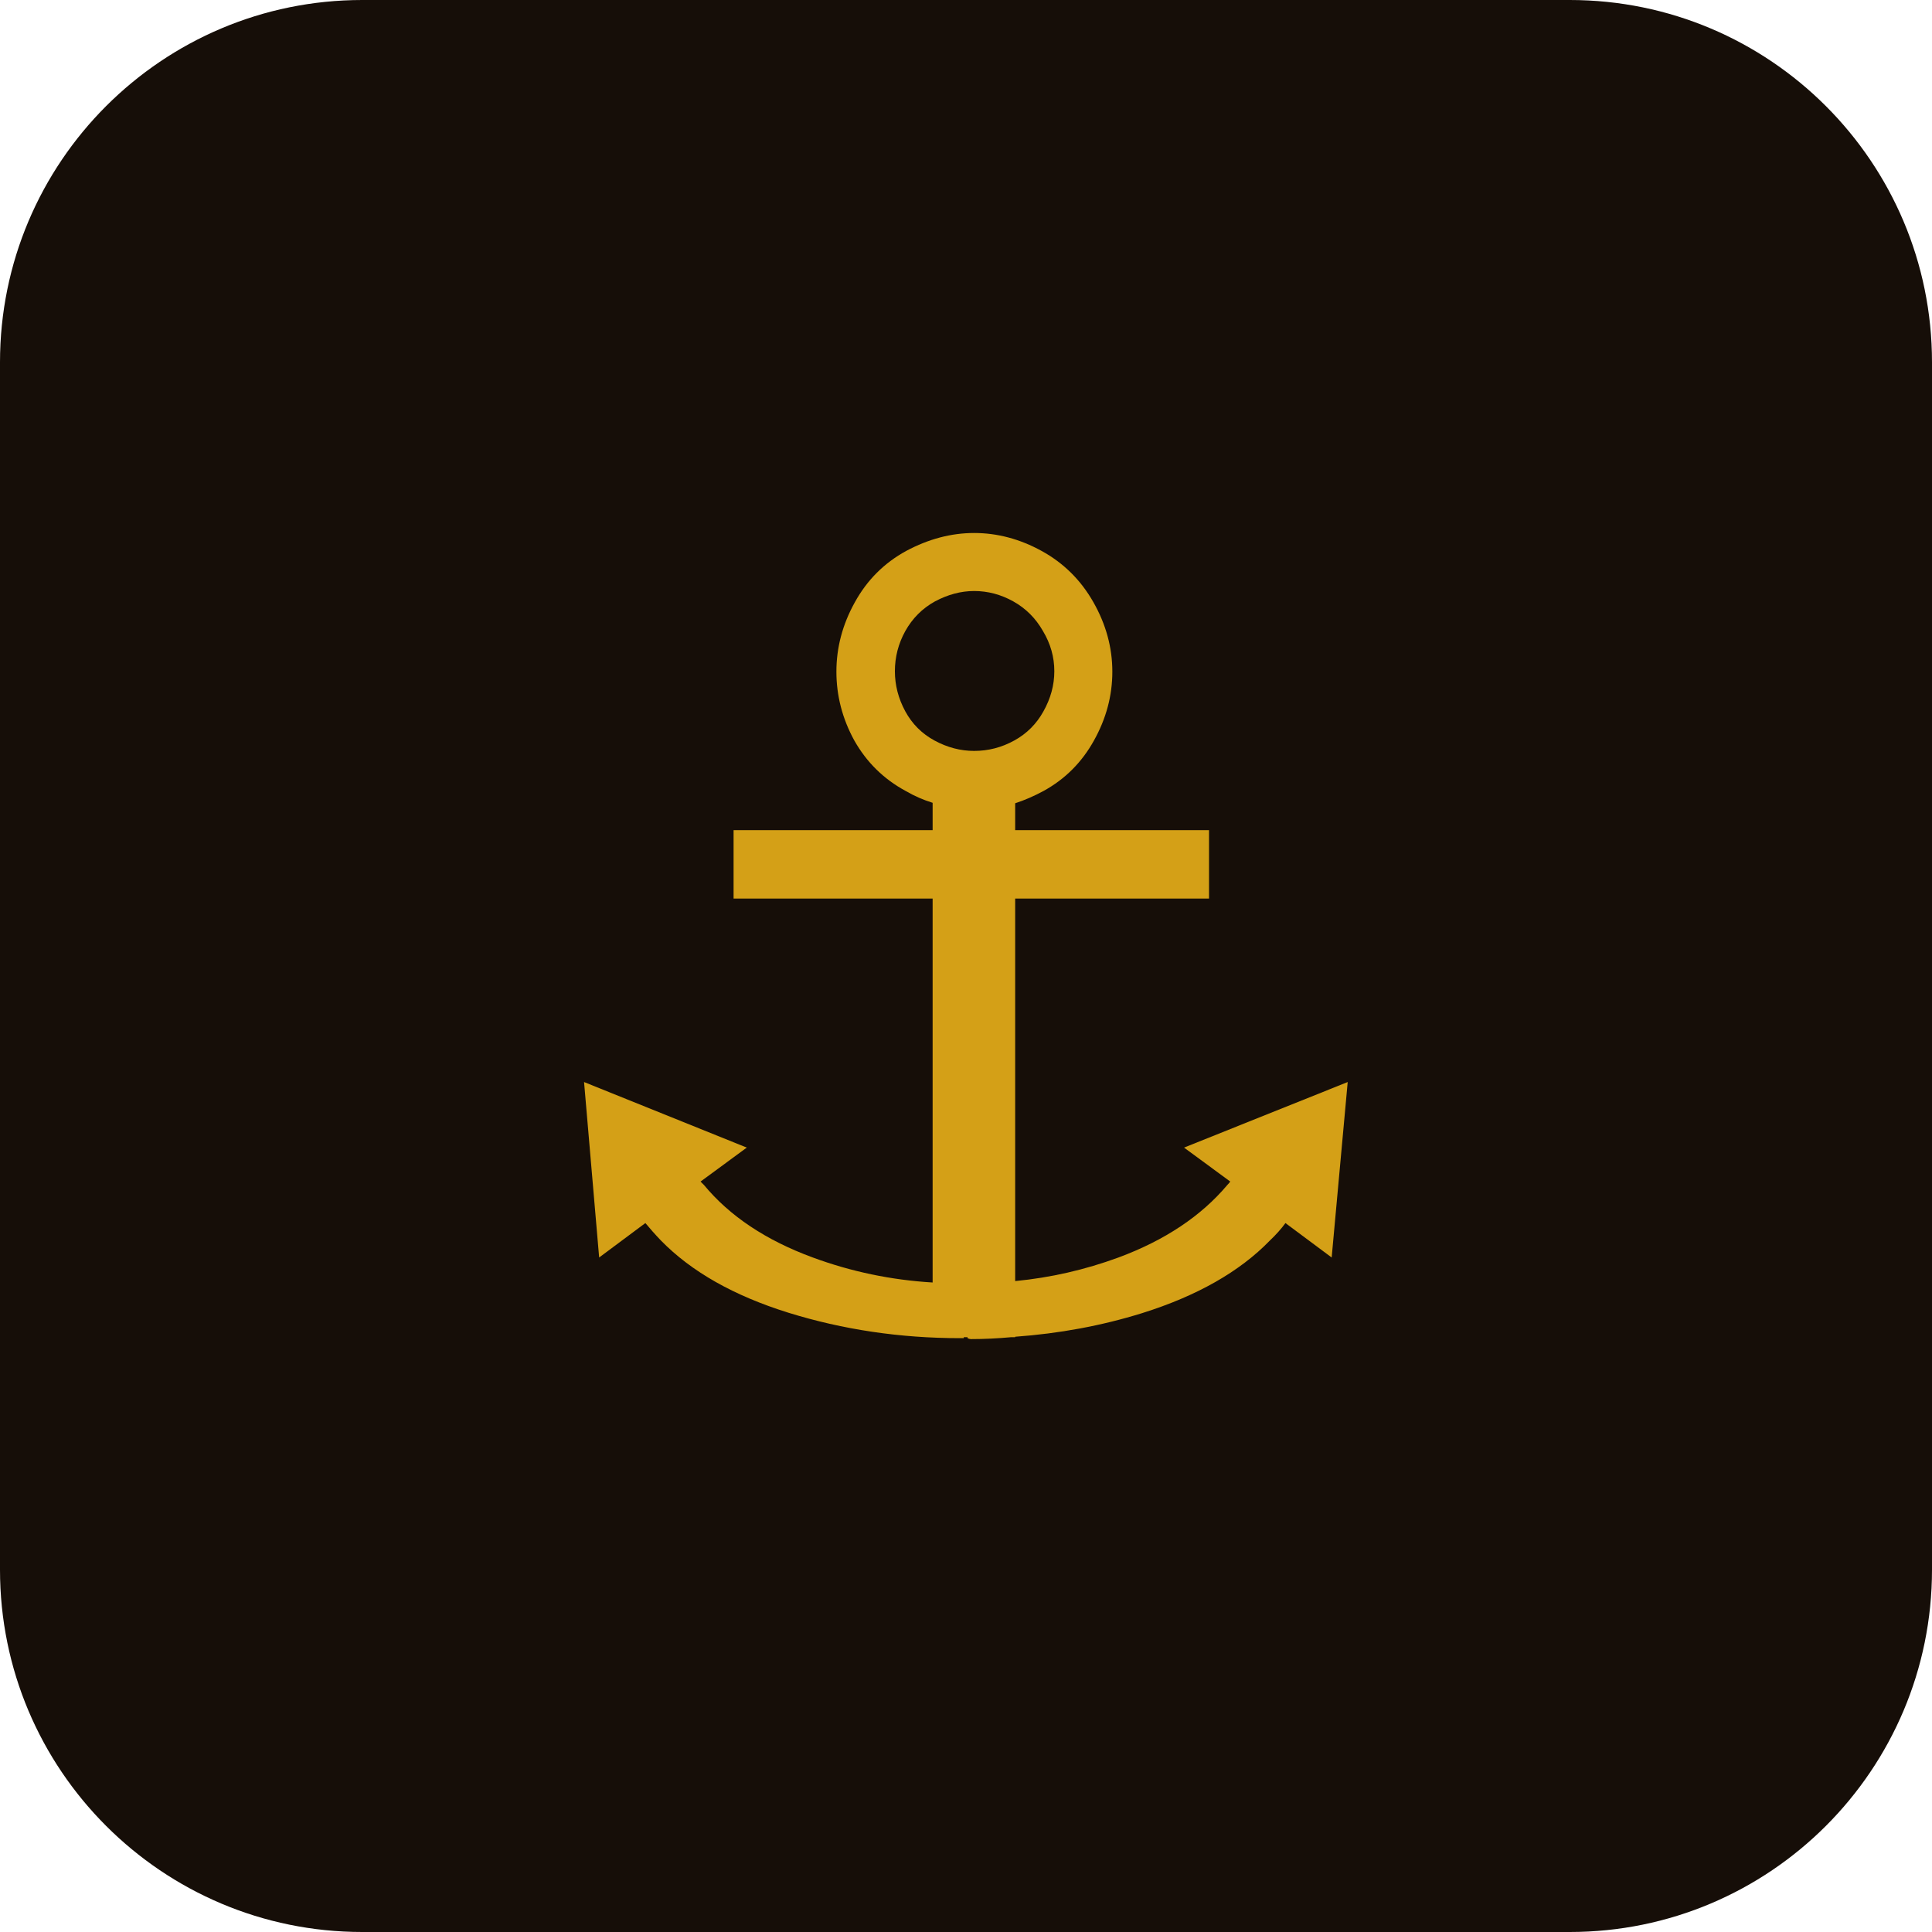
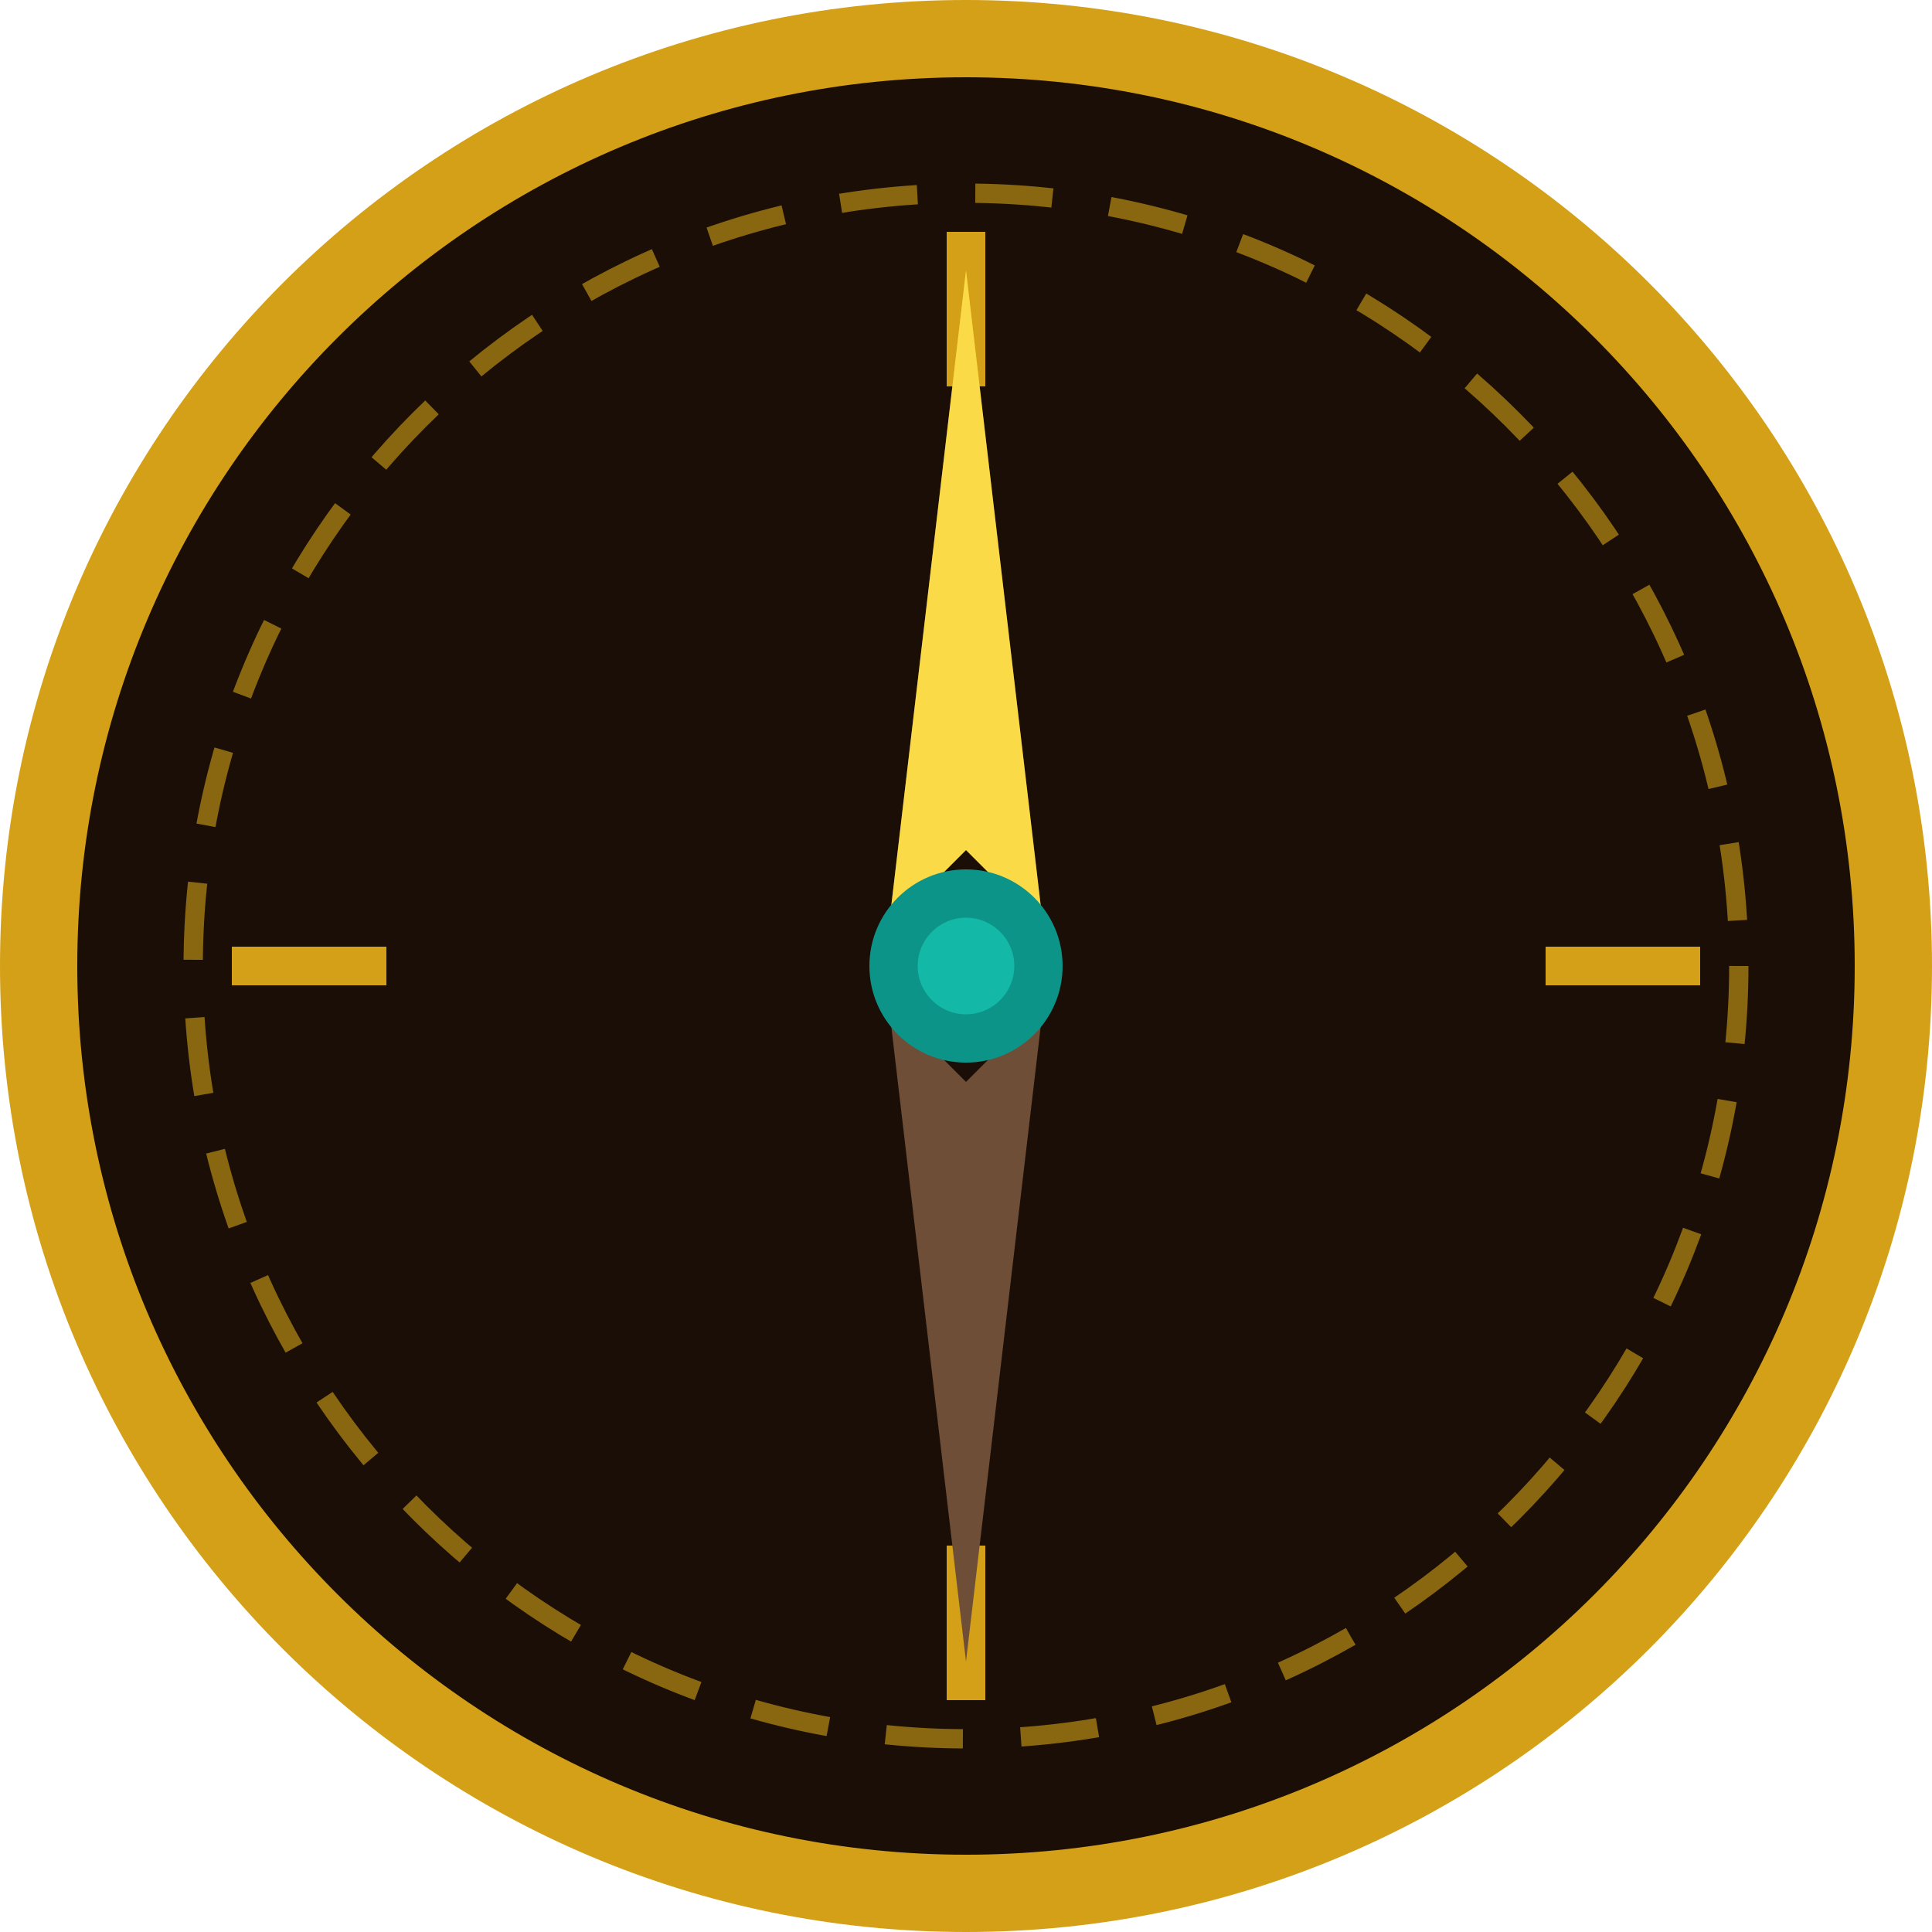
- <svg xmlns="http://www.w3.org/2000/svg" viewBox="0 0 64 64" fill="none">
-   <rect width="64" height="64" rx="12" fill="#160E08" />
-   <text x="32" y="44" font-size="36" text-anchor="middle" fill="#D4A017">⚓</text>
+ <svg xmlns="http://www.w3.org/2000/svg" viewBox="0 0 100 100" width="100" height="100">
+   <circle cx="50" cy="50" r="48" fill="#1A0E06" stroke="#D4A017" stroke-width="4" />
+   <circle cx="50" cy="50" r="40" fill="none" stroke="#D4A017" stroke-width="1" stroke-dasharray="4 3" opacity="0.6" />
+   <line x1="50" y1="12" x2="50" y2="20" stroke="#D4A017" stroke-width="2" />
+   <line x1="50" y1="80" x2="50" y2="88" stroke="#D4A017" stroke-width="2" />
+   <line x1="12" y1="50" x2="20" y2="50" stroke="#D4A017" stroke-width="2" />
+   <line x1="80" y1="50" x2="88" y2="50" stroke="#D4A017" stroke-width="2" />
+   <polygon points="50,14 54,48 50,44 46,48" fill="#FFD700" />
+   <polygon points="50,14 54,48 50,44 46,48" fill="#F5DEB3" opacity="0.4" transform="scale(-1,1) translate(-100,0)" />
+   <polygon points="50,86 54,52 50,56 46,52" fill="#6F4E37" />
+   <circle cx="50" cy="50" r="5" fill="#0D9488" />
+   <circle cx="50" cy="50" r="2.5" fill="#14B8A6" />
</svg>
